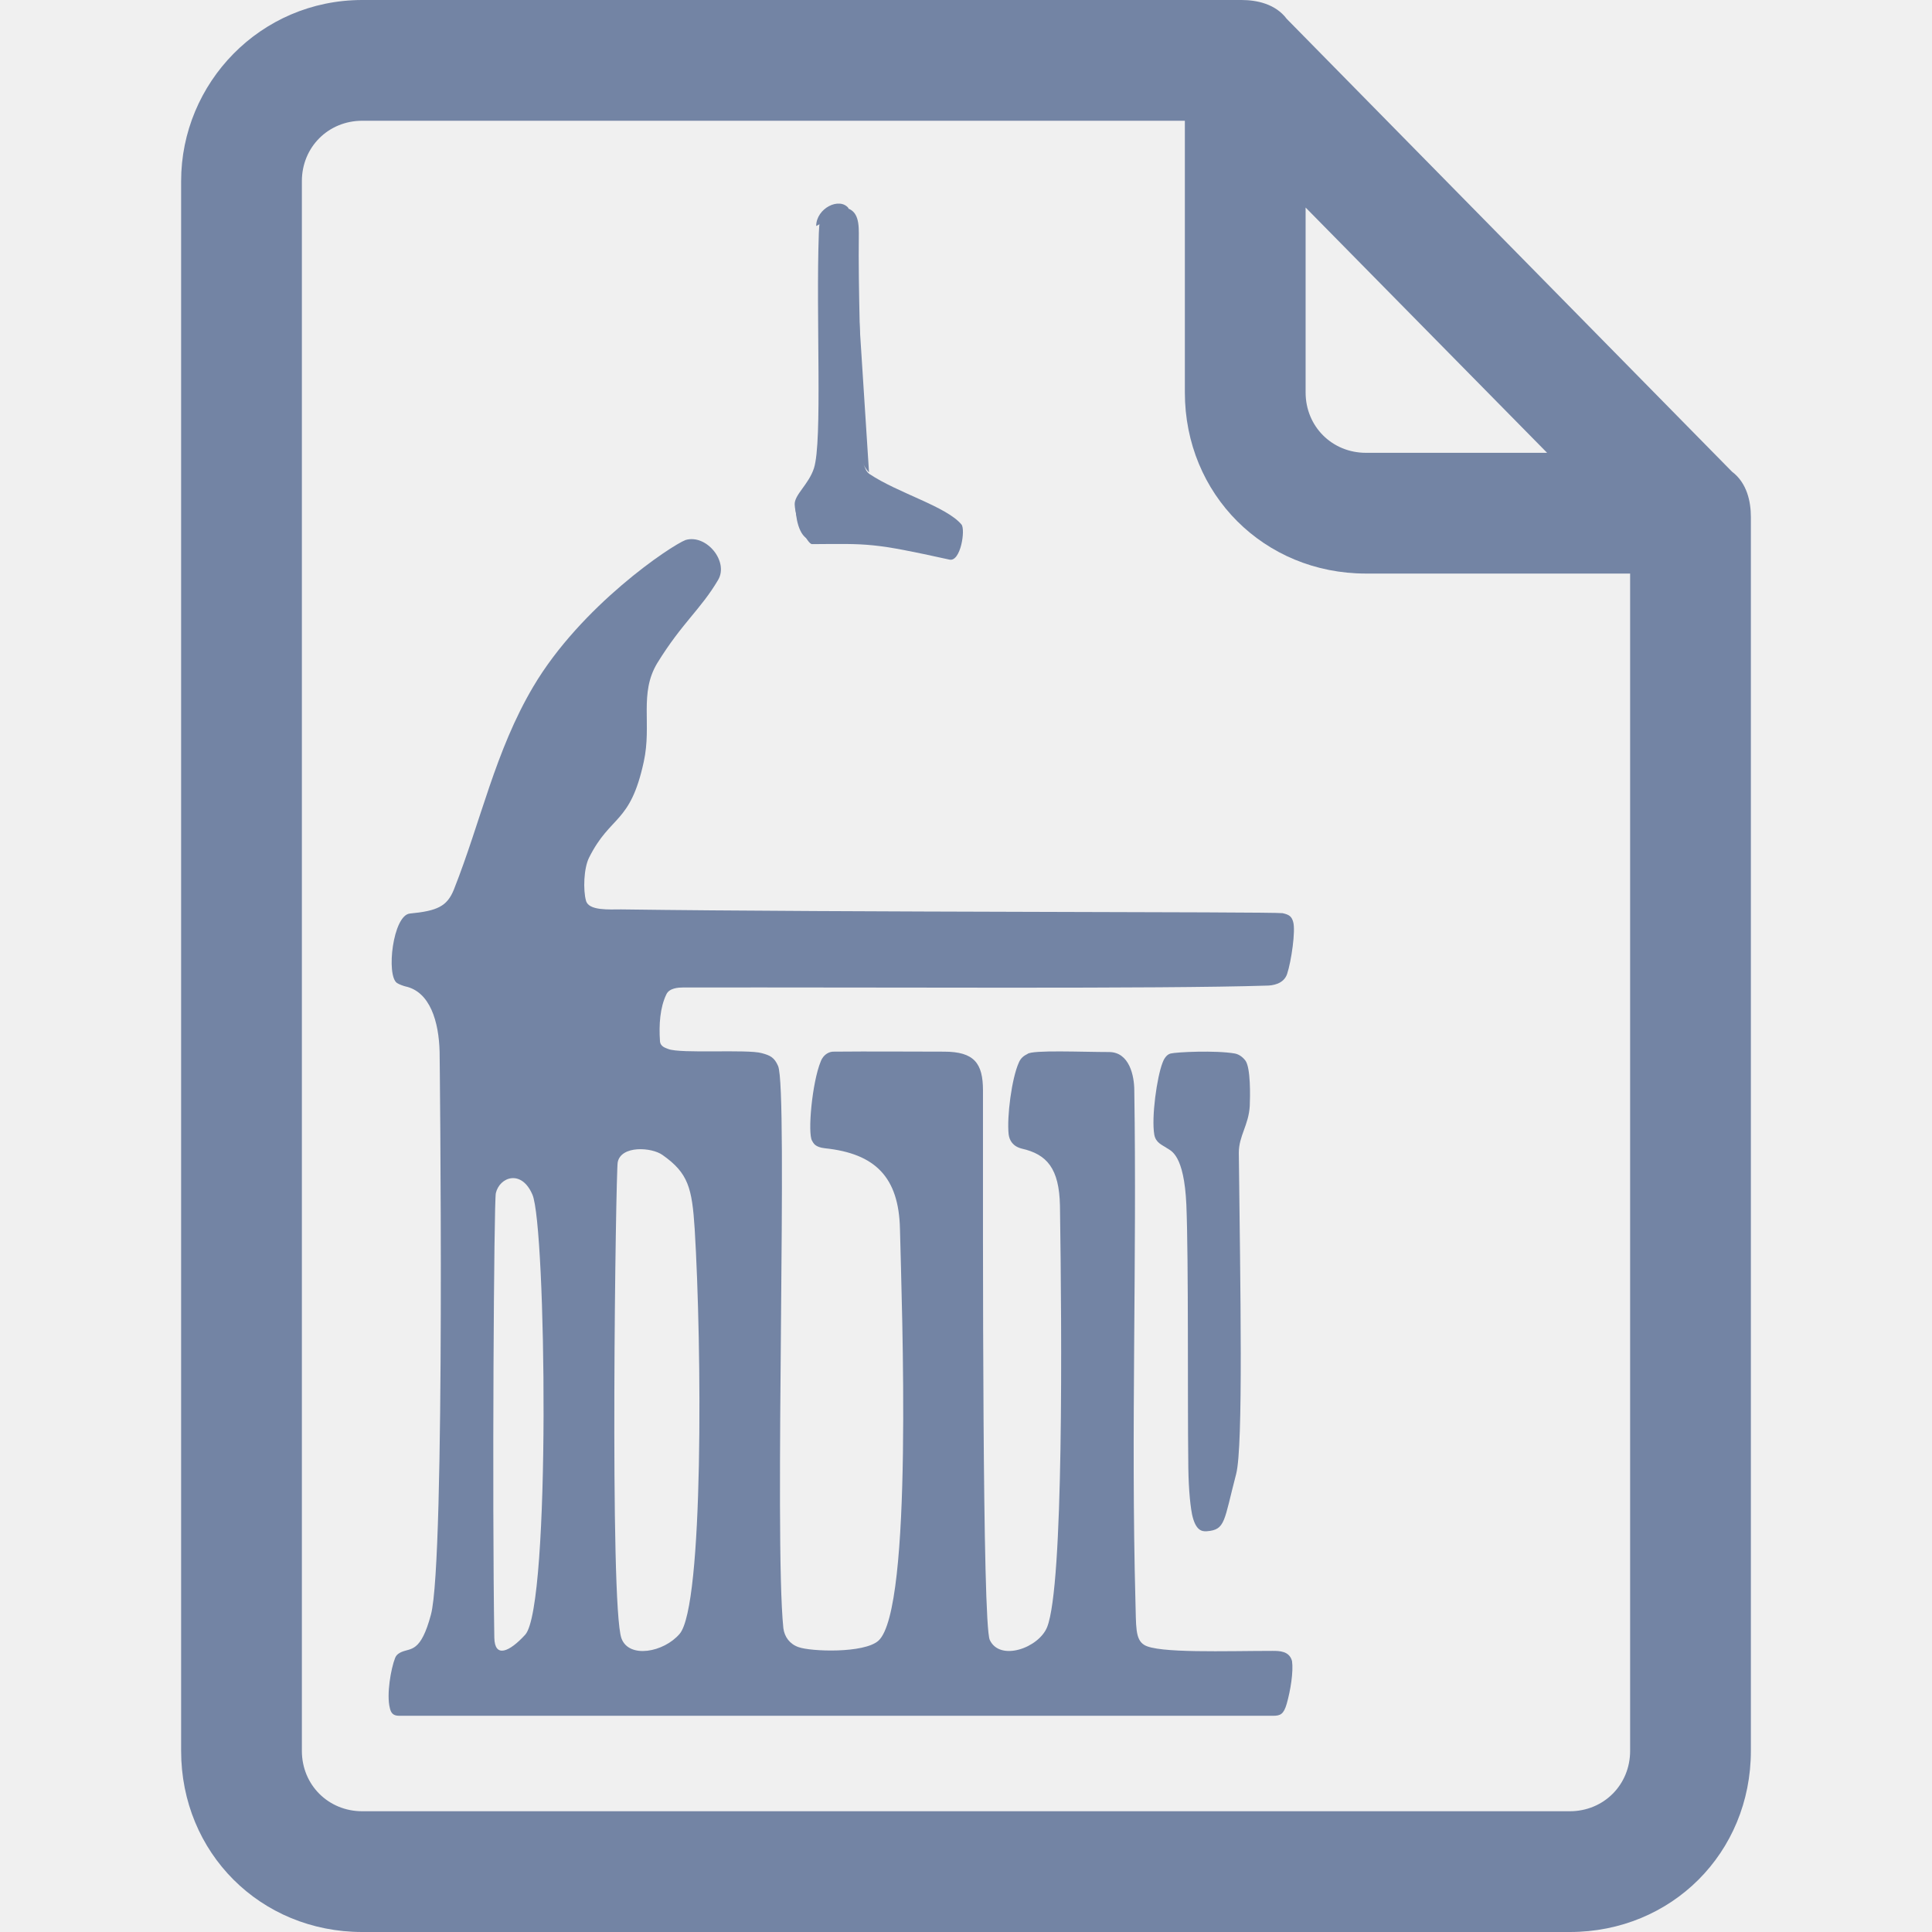
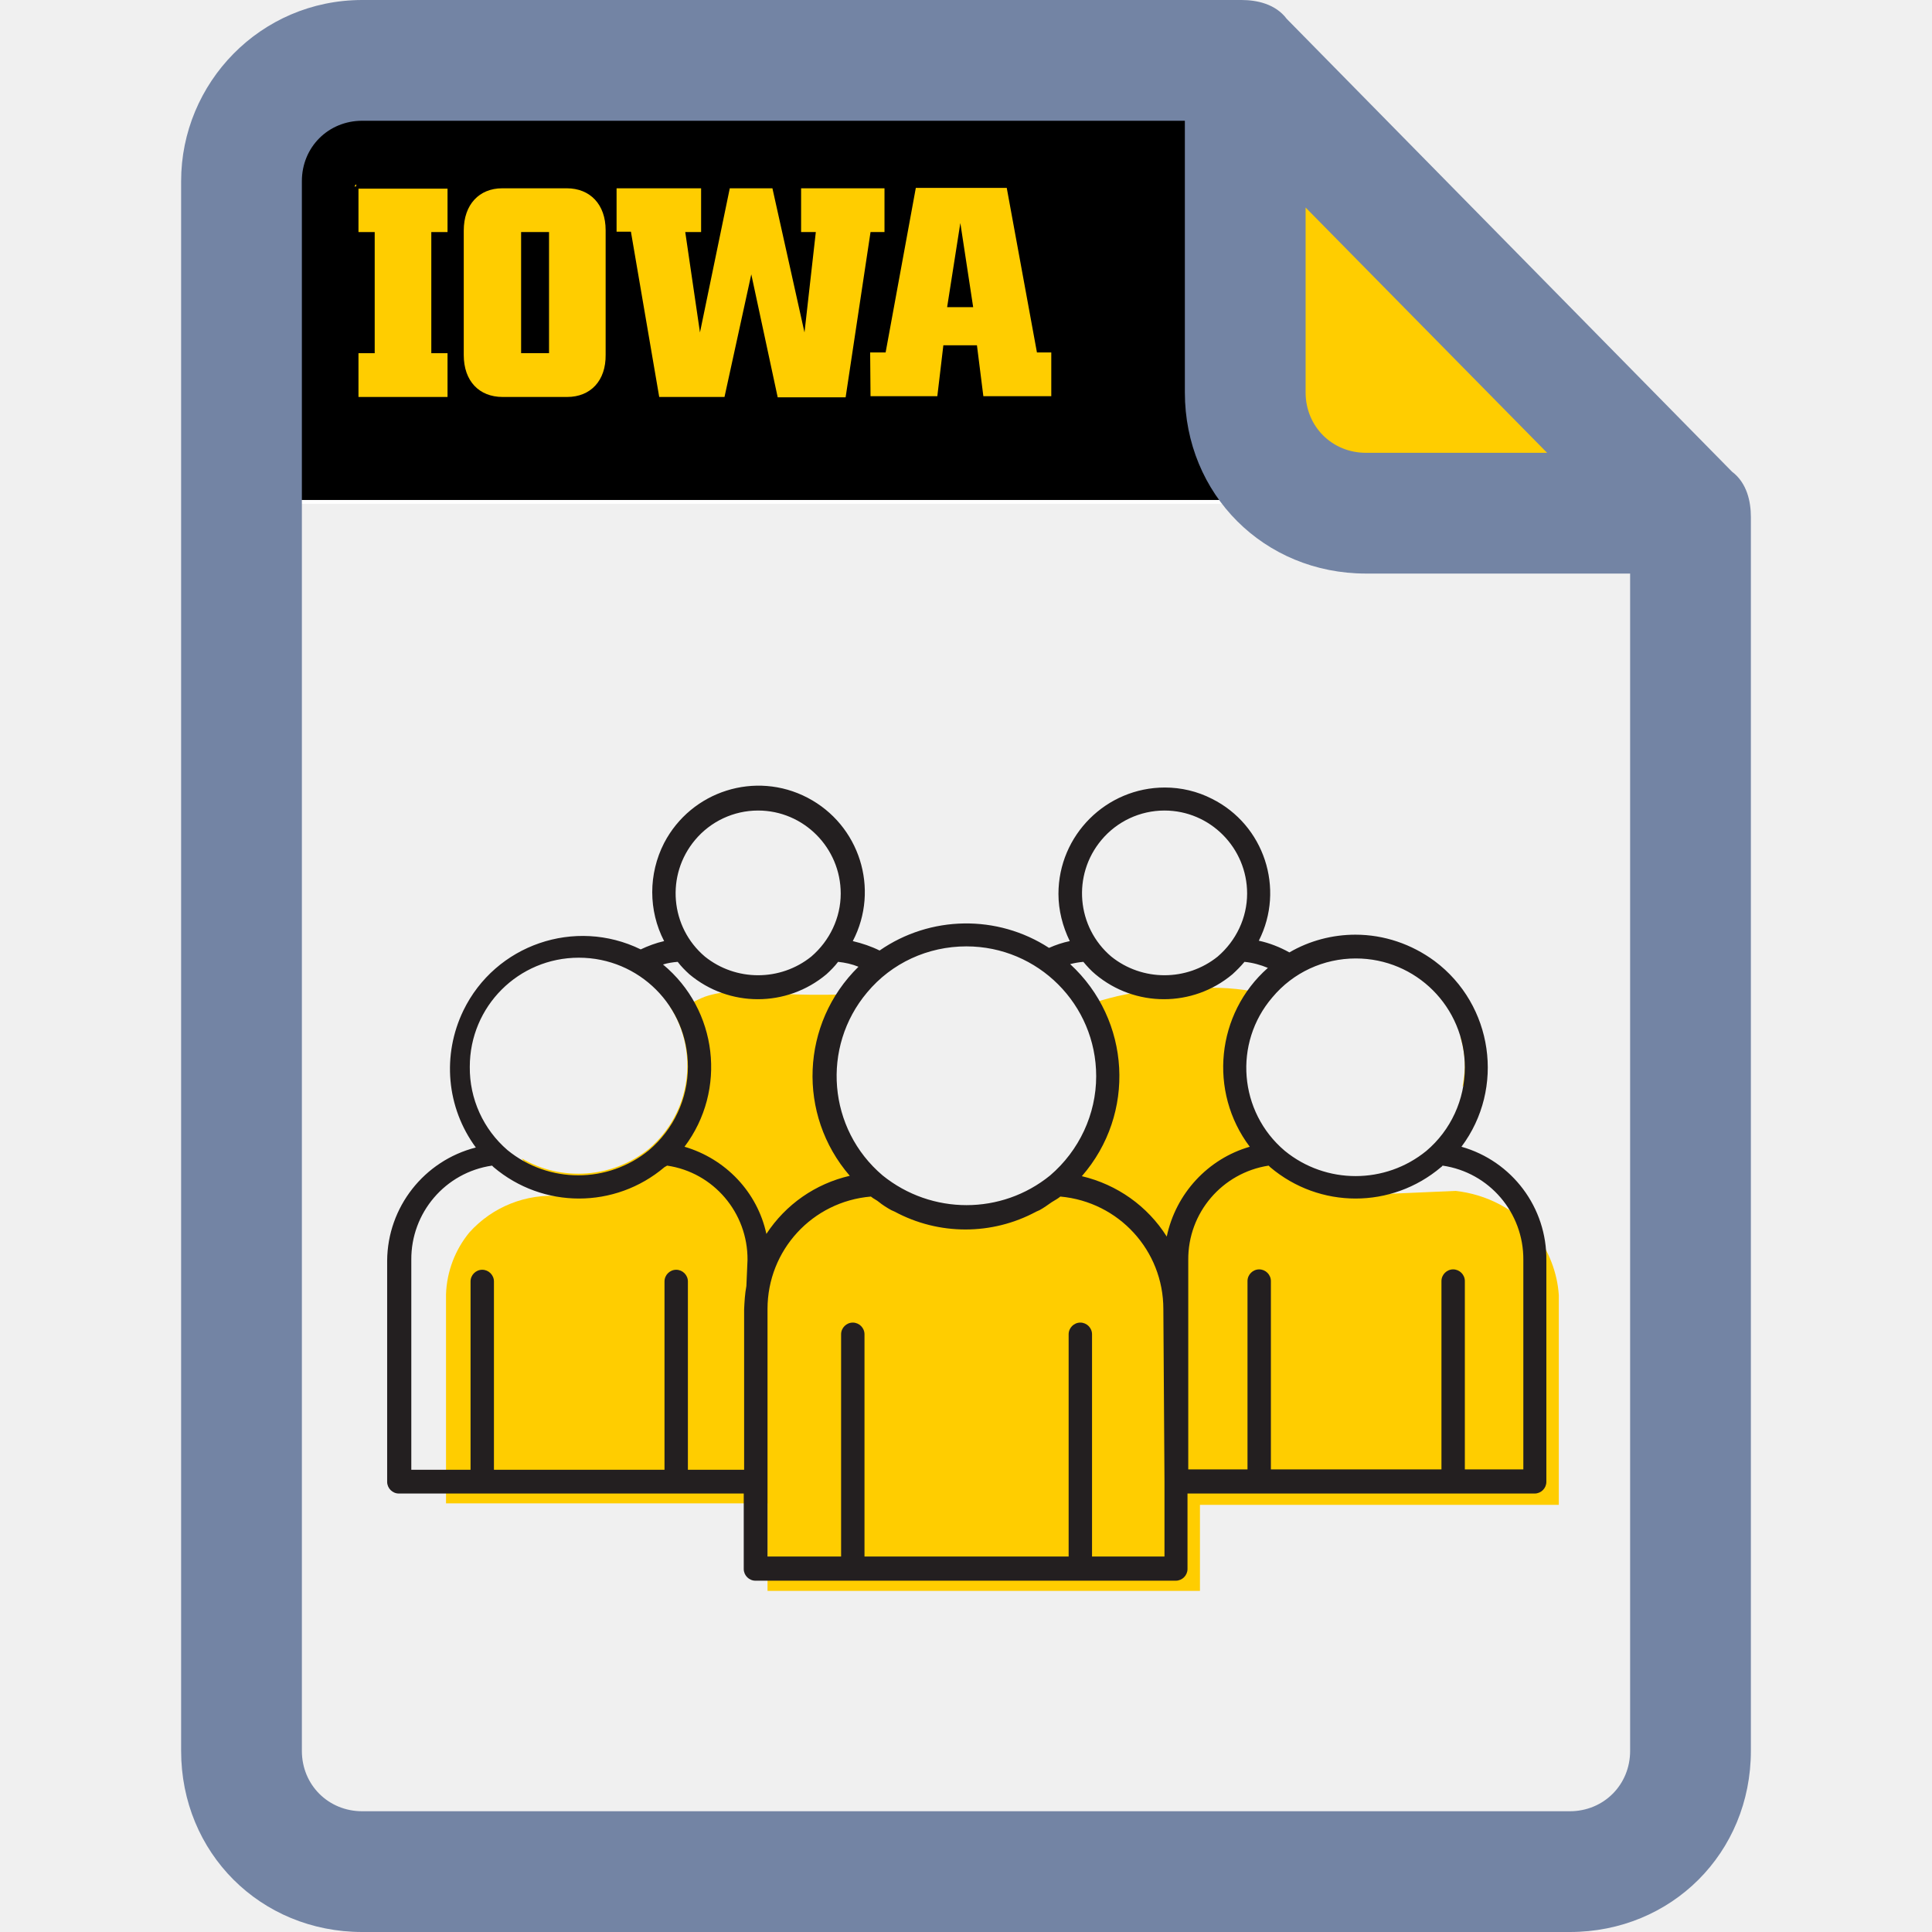
- <svg xmlns="http://www.w3.org/2000/svg" version="1.1" id="Layer_1" x="0px" y="0px" viewBox="0 0 512 512" style="enable-background:new 0 0 512 512;" xml:space="preserve">
+ <svg xmlns="http://www.w3.org/2000/svg" xmlns:xlink="http://www.w3.org/1999/xlink" version="1.1" id="Layer_1" x="0px" y="0px" viewBox="0 0 512 512" style="enable-background:new 0 0 512 512;" xml:space="preserve">
  <style type="text/css">
- 	.st0,.page{fill:#7384a4;}
+ 	.st0{fill:#FFCD00;}
+ 	.st1{stroke:#FFFFFF;stroke-miterlimit:10;}
+ 	.st2{fill:#7384A4;}
+ 	.st3{clip-path:url(#SVGID_3_);}
+ 	.st4{fill:none;}
+ 	.st5{fill:#231F20;}
</style>
+   <polygon class="st0" points="336.1,51.2 396.5,70.3 457,133 336.1,133 " />
+   <rect x="66" y="25" class="st1" width="270.1" height="108" />
  <g transform="matrix(1 0 0 -1 0 480)">
-     <path class="page" d="M329,480c4,0,9-1,12-5l118-120c4-3,5-8,5-12V16c0-27-21-48-48-48H96c-27,0-48,21-48,48v416c0,26,21,48,48,48H329z M432,328   h-70c-27,0-48,21-48,48v72H96c-9,0-16-7-16-16V16c0-9,7-16,16-16h320c9,0,16,7,16,16V328z M346,425v-49c0-9,7-16,16-16h48L346,425z   " />
+     <path class="st2" d="M329,480c4,0,9-1,12-5l118-120c4-3,5-8,5-12V16c0-27-21-48-48-48H96c-27,0-48,21-48,48v416c0,26,21,48,48,48   H329z M432,328h-70c-27,0-48,21-48,48v72H96c-9,0-16-7-16-16V16c0-9,7-16,16-16h320c9,0,16,7,16,16V328z M346,425v-49   c0-9,7-16,16-16h48L346,425z" />
  </g>
  <g>
-     <path class="st0" d="M228.2,109.4c0,5.4-0.5,14.4,2.2,16.2c7.6,5.1,20.4,8.6,24.4,13.4c1.1,1.3-0.2,10-3.2,9.3   c-20.4-4.5-21.3-4.2-36.4-4.1c-1.2,0-4.4-6.3-4.6-10.5c-0.1-2.6,3.7-5.3,5.1-9.6c2.3-7.1,0.5-40,1.3-62.3c0.2-5,0.7-6.9,5.5-6.9   c4.5,0,5.1,3.1,5.1,6.9C227.4,77.7,228.2,93.9,228.2,109.4z" />
-     <path class="st0" d="M216.3,59.9c0-4.7,6.2-7.8,8.6-4.7" />
-     <path class="st0" d="M252.8,138.5c3.1,3.1,0,10.9-6.2,8.5c-10.9-3.9-21-2.3-31.9-3.9c-3.1-0.8-3.9-6.2-3.9-9.3" />
-     <path class="st0" d="M227.2,77c0,14.8-0.8,28.8,0.8,43.5c0,1.6,1.5,3.9,2.3,4.7" />
-     <path class="st0" d="M310.2,279.2c1.5-0.4,12-0.9,17.1,0c1.4,0.3,2.3,1.3,2.7,1.8c1.5,1.9,1.3,9.8,1.2,12.1   c-0.3,5.1-2.9,7.9-2.9,12.4c0.4,35.6,1.2,77.7-0.7,85.1c-3.3,12.6-2.8,14.8-7.8,15.2c-1.4,0.1-3-0.3-3.9-4.5c-0.6-3.1-1-8.2-1-14.6   c-0.2-14.7,0.1-52.6-0.5-67.4c-0.6-13.4-4.1-14.3-5.1-15c-1.3-0.9-3-1.4-3.4-3.6c-0.8-4.6,0.7-15.3,2.2-19.1   C308.3,281,309,279.5,310.2,279.2z" />
-     <path class="st0" d="M336.8,260.5" />
-     <path class="st0" d="M337.2,437.5c-12.1,0-30.5,0.7-34-1.6c-2.4-1.5-2.1-5-2.3-11.7c-1.2-45.1,0.4-90.1-0.3-135.2   c0-3.9-1.3-10.2-6.7-10.2c-7,0-20.3-0.6-21.6,0.5c-1,0.5-1.8,1.1-2.3,2.3c-1.9,4.2-3.2,14.4-2.7,19c0.2,1.6,1.1,3.2,3.5,3.8   c6.6,1.5,9.9,5.2,10.1,15.1c0.5,34,1,100.6-3.4,111.7c-2.2,5.5-12.5,9.2-15.2,3.4c-2-4.4-1.8-104.4-1.8-145.6   c0-7.2-2.3-10.3-10.3-10.3c-10,0-19.2-0.1-29.4,0c-0.8,0-2.5,0.5-3.3,2.6c-2.3,5.6-3.5,19-2.3,21c0.4,0.7,0.8,1.7,3.4,2   c13.4,1.4,19.6,7.7,19.9,21.4c0.5,21.2,3.5,100.7-5.7,109.1c-3.8,3.4-17.9,2.9-21.2,1.7c-2.3-0.8-3.7-2.7-4-5   c-2.5-24.2,1.3-142.9-1.4-149c-1-2.3-2.1-2.8-4.3-3.4c-3.8-1.1-21.5,0.2-24.8-1.1c-0.7-0.3-2.1-0.6-2.2-2.1   c-0.3-4.3,0-8.9,1.7-12.4c0.8-1.7,3.3-1.8,4.3-1.8c52.2-0.1,126.6,0.4,154.7-0.5c1.6,0,4.6-0.4,5.5-3.1c1.1-3.3,2.3-11.5,1.6-13.8   c-0.4-1.4-1-1.9-2.8-2.3c-3.1-0.4-117-0.2-175.3-1c-3.1,0-8.6,0.4-9.3-2.3c-0.8-2.8-0.6-8.6,0.8-11.4c5.7-11.4,10.9-8.8,14.5-25.4   c2.2-10-1.3-18.1,3.6-26.2c6.6-10.7,11.5-14.2,16.1-22c2.9-4.9-3.1-12.2-8.6-10.6c-3.9,1.5-27.7,17.4-40.4,38.9   c-10.1,17.1-13.8,35.5-21,53.7c-1.8,4.5-4.4,5.7-11.7,6.4c-4.5,0.5-6.3,16.4-3.4,18.4c0.6,0.4,1.8,0.8,2.2,0.9   c6.6,1.4,8.9,9.4,9.1,17.3c0,0,1.6,134.9-2.3,149.2c-2.7,10.1-5.3,8.8-7.8,9.9c-0.2,0.1-1.3,0.5-1.7,1.6c-1.1,2.8-2.3,9.6-1.4,13.2   c0.3,1.3,0.8,2.1,2.5,2.1c88.9,0,194.4,0,231.6,0c1.9,0,2.8-0.4,3.6-3.2c1-3.5,1.8-8.5,1.4-11.3C341.7,437.5,339,437.5,337.2,437.5   z M139.2,433.2c-4.2,4.6-8.1,6.3-8.2,0.8c-0.6-37.3-0.1-115.5,0.4-117.8c1-4.3,6.8-6.4,9.7,0.4C144.7,324.8,146,425.6,139.2,433.2z    M180.1,433c-4.2,4.9-13.4,6.6-15.4,1.2c-3.2-8.6-1.5-123.9-1-126.2c0.9-4.5,9-4,11.9-1.9c6.8,4.8,7.8,8.7,8.5,19.6   C186,356.7,186.5,425.6,180.1,433z" />
+     <path class="st0" d="M118.6,61.5l-4.3,0l0,32.1l4.3,0l0,11.6l-23.6,0l0-11.6l4.3,0l0-32.1l-4.3,0L95,50l23.6,0L118.6,61.5z" />
+     <path class="st0" d="M150.3,105.2l-17.1,0c-6.2,0-10.3-4.2-10.3-11.1l0-33c0-6.9,4.1-11.2,10.2-11.2l17.1,0   c6.2,0,10.3,4.3,10.3,11.1l0,33C160.6,100.9,156.5,105.2,150.3,105.2z M145.5,93.6l0-32.1l-7.4,0l0,32.1L145.5,93.6z" />
+     <path class="st0" d="M167.2,61.4l-3.8,0l0-11.5l22.4,0l0,11.6l-4.2,0l3.9,26.6l7.9-38.2l11.3,0l8.5,38.2l3-26.6l-3.9,0l0-11.6   l22.1,0l0,11.6l-3.7,0l-6.6,43.8l-18,0l-7-32.6l-7.1,32.5l-17.3,0L167.2,61.4z" />
+     <path class="st0" d="M230.6,93.4l4.1,0l8-43.6l24.1,0l8,43.6l3.8,0l0,11.6l-18,0l-1.7-13.5l-8.9,0l-1.6,13.5l-17.7,0L230.6,93.4   L230.6,93.4z M257.9,81.4l-3.4-22.3l-3.5,22.3L257.9,81.4z" />
+     <g>
+       <defs>
+         <polygon id="SVGID_1_" points="95.6,50.6 96.2,50.6 95.6,51.2    " />
+       </defs>
+       <defs>
+         <polygon id="SVGID_2_" points="94.4,49.4 93.9,49.4 94.4,48.8    " />
+       </defs>
+       <use xlink:href="#SVGID_1_" style="overflow:visible;fill:#FFCD00;" />
+       <use xlink:href="#SVGID_2_" style="overflow:visible;fill:#FFCD00;" />
+       <clipPath id="SVGID_3_">
+         <use xlink:href="#SVGID_1_" style="overflow:visible;" />
+       </clipPath>
+       <clipPath id="SVGID_4_" class="st3">
+         <use xlink:href="#SVGID_2_" style="overflow:visible;" />
+       </clipPath>
+     </g>
  </g>
+   <path class="st4" d="M345.3,310h0.6c-0.2-0.3-0.4-0.6-0.6-1C345.2,309.3,345.2,309.6,345.3,310z" />
+   <path class="st0" d="M387.6,288c1-1.3,2.2-2.5,3.6-3.6c-0.9-3.4-2.3-6.7-4.2-9.6c0.8,2.5,1.2,5.2,1.2,7.9  C388.1,284.5,387.9,286.3,387.6,288z" />
+   <path class="st0" d="M385.7,315.6l-27.3,1.2c-7.6-0.5-14.9-3.7-20.4-8.9c-4.6-4.9-7.8-11.1-9.1-17.7c-1.4-4-2-8.3-1.6-12.5  c0.9-5.6,3.5-10.7,7.4-14.7l0,0c0,0-0.9-0.3-2.7-0.3l0,0c-5.7-1-11.5-1.2-17.2-0.6c-3.8-0.4-7.5-0.2-11.2,0.6l0,0  c-3.3,0.4-6.6,1-9.9,1.9c-2.3,0.6-4.6,1.4-6.9,2.2l0.9-0.5c1.9,2.7,3.3,5.8,3.9,9.1c0.4,3,0.4,6.1,0,9.1c0,4-0.4,7.9-1.3,11.8  c-2.1,6.1-5.9,11.4-11,15.3c-8.4,7.1-26.1,15.1-41.4,6.9c-8.8-5.2-14.9-13.8-17-23.7c-0.4-3.2-0.5-6.5-0.5-9.7  c-0.3-2.8-0.3-5.7,0-8.6c0.9-4.8,3.1-9.3,6.2-13.1c-10.2,0.5-20.4,0.2-30.6-0.9c0-0.4,4.5-1.4,4.8-0.6c0.3,0.8,0,0.6-1,1.3  c-3.1-0.6-6.2-0.6-9.3,0c-1.2,0.2-2.4,0.5-3.6,0.9c-2.6,1-4.9,2.3-7,4.1c-0.8-0.6-1.6-1.2-2.5-1.7c8,12.2,5.7,28.5-5.5,38  c-9.6,7.7-23,8.7-33.6,2.5c1.5,2.6,3.5,4.9,5.7,6.9c1.5,1.2,3,2.2,4.7,3.1c-9.2-0.8-18.2,2.8-24.3,9.6c-3.8,4.6-6,10.4-6.2,16.4  v55.4h85.2v23.2H318v-22.8h22h73.1v-55.6c-0.4-5.9-2.6-11.6-6.2-16.4C401.6,320.5,394,316.5,385.7,315.6z M345.3,310  c0-0.3,0-0.7,0-1c0.2,0.3,0.4,0.6,0.6,0.8L345.3,310z" />
+   <path class="st5" d="M387.3,303.9c11.6-15.5,8.4-37.6-7.1-49.2c-6.1-4.5-13.4-7-21-7c-6.1,0-12.2,1.6-17.5,4.7  c-2.5-1.4-5.3-2.5-8.1-3.1c7-13.8,1.4-30.7-12.4-37.6c-3.9-2-8.2-3-12.5-3c-15.5,0-28.2,12.6-28.2,28.2l0,0c0,4.3,1.1,8.6,3,12.5  c-1.9,0.4-3.7,1-5.5,1.8c-13.7-8.9-31.5-8.6-44.9,0.7c-2.2-1.1-4.6-1.9-7.1-2.5c7.2-13.8,1.8-30.8-12-38c-13.8-7.2-30.8-1.8-38,12  c-4.2,8.2-4.2,17.9,0,26c-2.2,0.5-4.3,1.3-6.2,2.2c-17.4-8.5-38.5-1.3-47,16.2c-5.7,11.8-4.5,25.7,3.3,36.3  c-13.7,3.5-23.4,15.8-23.5,30v58.6c0,1.7,1.4,3.1,3.1,3.1h91.4v20c0,1.7,1.4,3.1,3.1,3.1h111.4c1.7,0,3.1-1.4,3.1-3.1v-20h92  c1.7,0,3.1-1.4,3.1-3.1v-58.6C410,320,400.7,307.7,387.3,303.9z M359.3,254c16,0,28.9,12.9,28.9,28.9c0,8.5-3.7,16.6-10.2,22.1  c-10.9,8.9-26.6,8.9-37.5,0c-12.2-10.3-13.7-28.6-3.3-40.7C342.7,257.7,350.8,254,359.3,254z M308.6,214.8c12.1,0,21.9,9.9,21.9,22  c0,6.4-2.9,12.5-7.8,16.7c-8.2,6.6-20,6.6-28.2,0c-9.2-7.8-10.4-21.6-2.6-30.9C296,217.7,302.1,214.8,308.6,214.8z M256.1,250.8  c19,0,34.4,15.4,34.4,34.4c0,10.1-4.5,19.7-12.2,26.3c-12.9,10.5-31.4,10.5-44.4,0c-14.5-12.3-16.3-34-4.1-48.5  C236.3,255.2,245.9,250.8,256.1,250.8z M200.9,214.8c12.1,0,21.9,9.9,21.9,22c0,6.4-2.9,12.5-7.8,16.7c-8.2,6.6-20,6.6-28.2,0  c-9.2-7.8-10.4-21.6-2.6-30.9C188.3,217.7,194.4,214.8,200.9,214.8z M124.5,282.7c0-16,12.9-28.9,28.9-28.9s28.9,12.9,28.9,28.9  c0,8.5-3.8,16.6-10.3,22.1c-10.9,8.9-26.6,8.9-37.5,0C128.1,299.3,124.4,291.2,124.5,282.7z M197.8,340.8c-0.4,2.1-0.5,4.2-0.6,6.2  v42.5h-14.9v-49.9c0-1.7-1.4-3.1-3.1-3.1c-1.7,0-3.1,1.4-3.1,3.1v49.9h-45.2v-49.9c0-1.7-1.4-3.1-3.1-3.1s-3.1,1.4-3.1,3.1v49.9  h-15.7v-55.6c-0.1-12.5,9-23.2,21.4-25l0.4,0.4c13.1,11.1,32.2,11.1,45.3,0l0.7-0.4c12.3,1.8,21.4,12.5,21.3,25L197.8,340.8z   M181.4,303.9c11.3-15,8.8-36.3-5.7-48.3c1.3-0.4,2.6-0.6,3.9-0.7c0.9,1.2,2,2.3,3.1,3.3c10.5,8.8,25.8,8.8,36.3,0  c1.1-1,2.2-2.1,3.1-3.3c1.9,0.2,3.7,0.6,5.4,1.3c-15.3,15-16.3,39.2-2.3,55.4c-9.1,2.1-17,7.6-22.1,15.4  C200.7,315.9,192.3,307.1,181.4,303.9z M308.6,392.5v20h-19.2v-58.9c0-1.7-1.4-3.1-3.1-3.1s-3.1,1.4-3.1,3.1v58.9h-54.1v-58.9  c0-1.7-1.4-3.1-3.1-3.1s-3.1,1.4-3.1,3.1v58.9h-19.5v-65.6c0-15.6,11.9-28.5,27.4-29.8c0.7,0.6,1.5,0.9,2.2,1.5  c0.7,0.6,2.1,1.5,3.2,2.1l0.9,0.4c11.7,6.3,25.8,6.3,37.5,0l0.9-0.4c1.1-0.6,2.2-1.4,3.2-2.1c1.1-0.7,1.6-0.9,2.3-1.5  c15.5,1.4,27.3,14.3,27.3,29.8L308.6,392.5z M309.2,327.7c-5.1-8.1-13.2-13.8-22.5-16c14.4-16.5,13-41.4-3.1-56.2  c1.2-0.3,2.3-0.5,3.5-0.6c1,1.2,2,2.3,3.2,3.3c10.5,8.8,25.8,8.8,36.3,0c1.1-1,2.2-2.1,3.2-3.3c2.1,0.2,4.3,0.8,6.2,1.6  c-13.7,12.1-15.8,32.8-4.8,47.4C320.1,307.1,311.6,316.3,309.2,327.7z M403.7,389.4h-15.5v-49.9c0-1.7-1.4-3.1-3.1-3.1  s-3.1,1.4-3.1,3.1v49.9h-45.2v-49.9c0-1.7-1.4-3.1-3.1-3.1s-3.1,1.4-3.1,3.1v49.9h-15.7v-55.5c-0.1-12.5,9-23.1,21.3-25l0.4,0.4  c13.1,11.1,32.2,11.1,45.3,0c0.2-0.1,0.3-0.3,0.4-0.4c12.4,1.8,21.5,12.5,21.4,25V389.4z" />
</svg>
